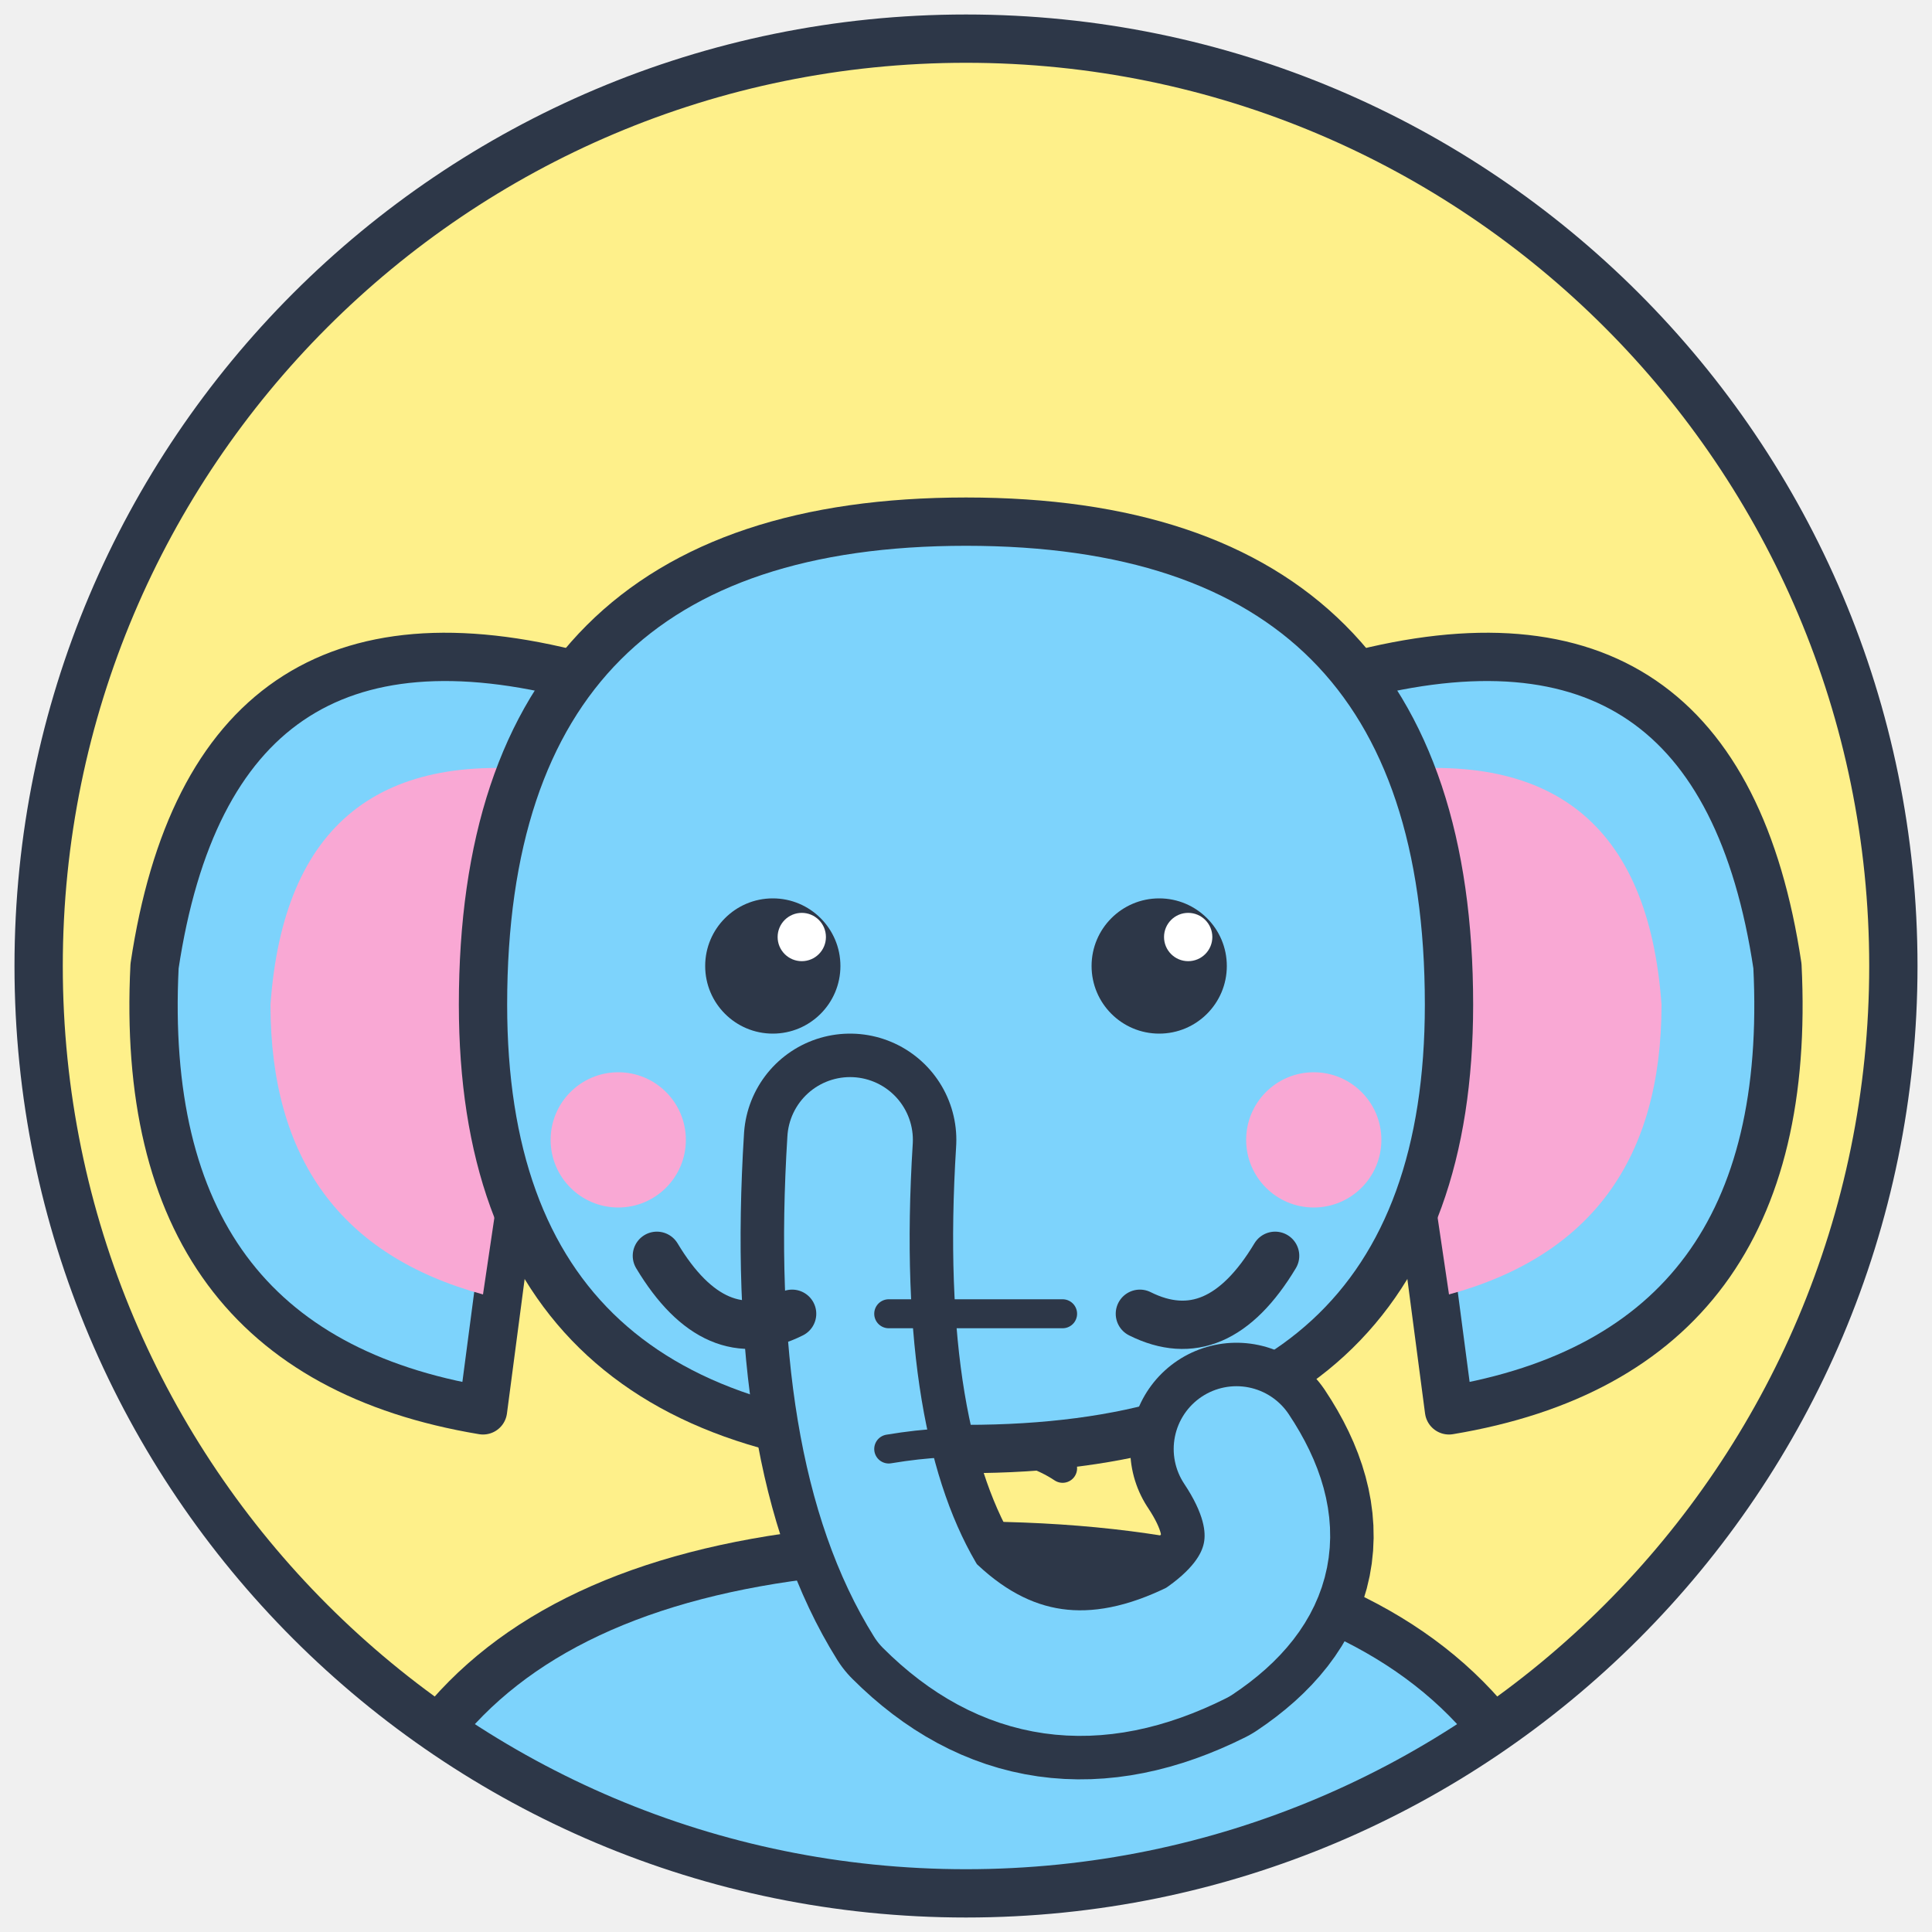
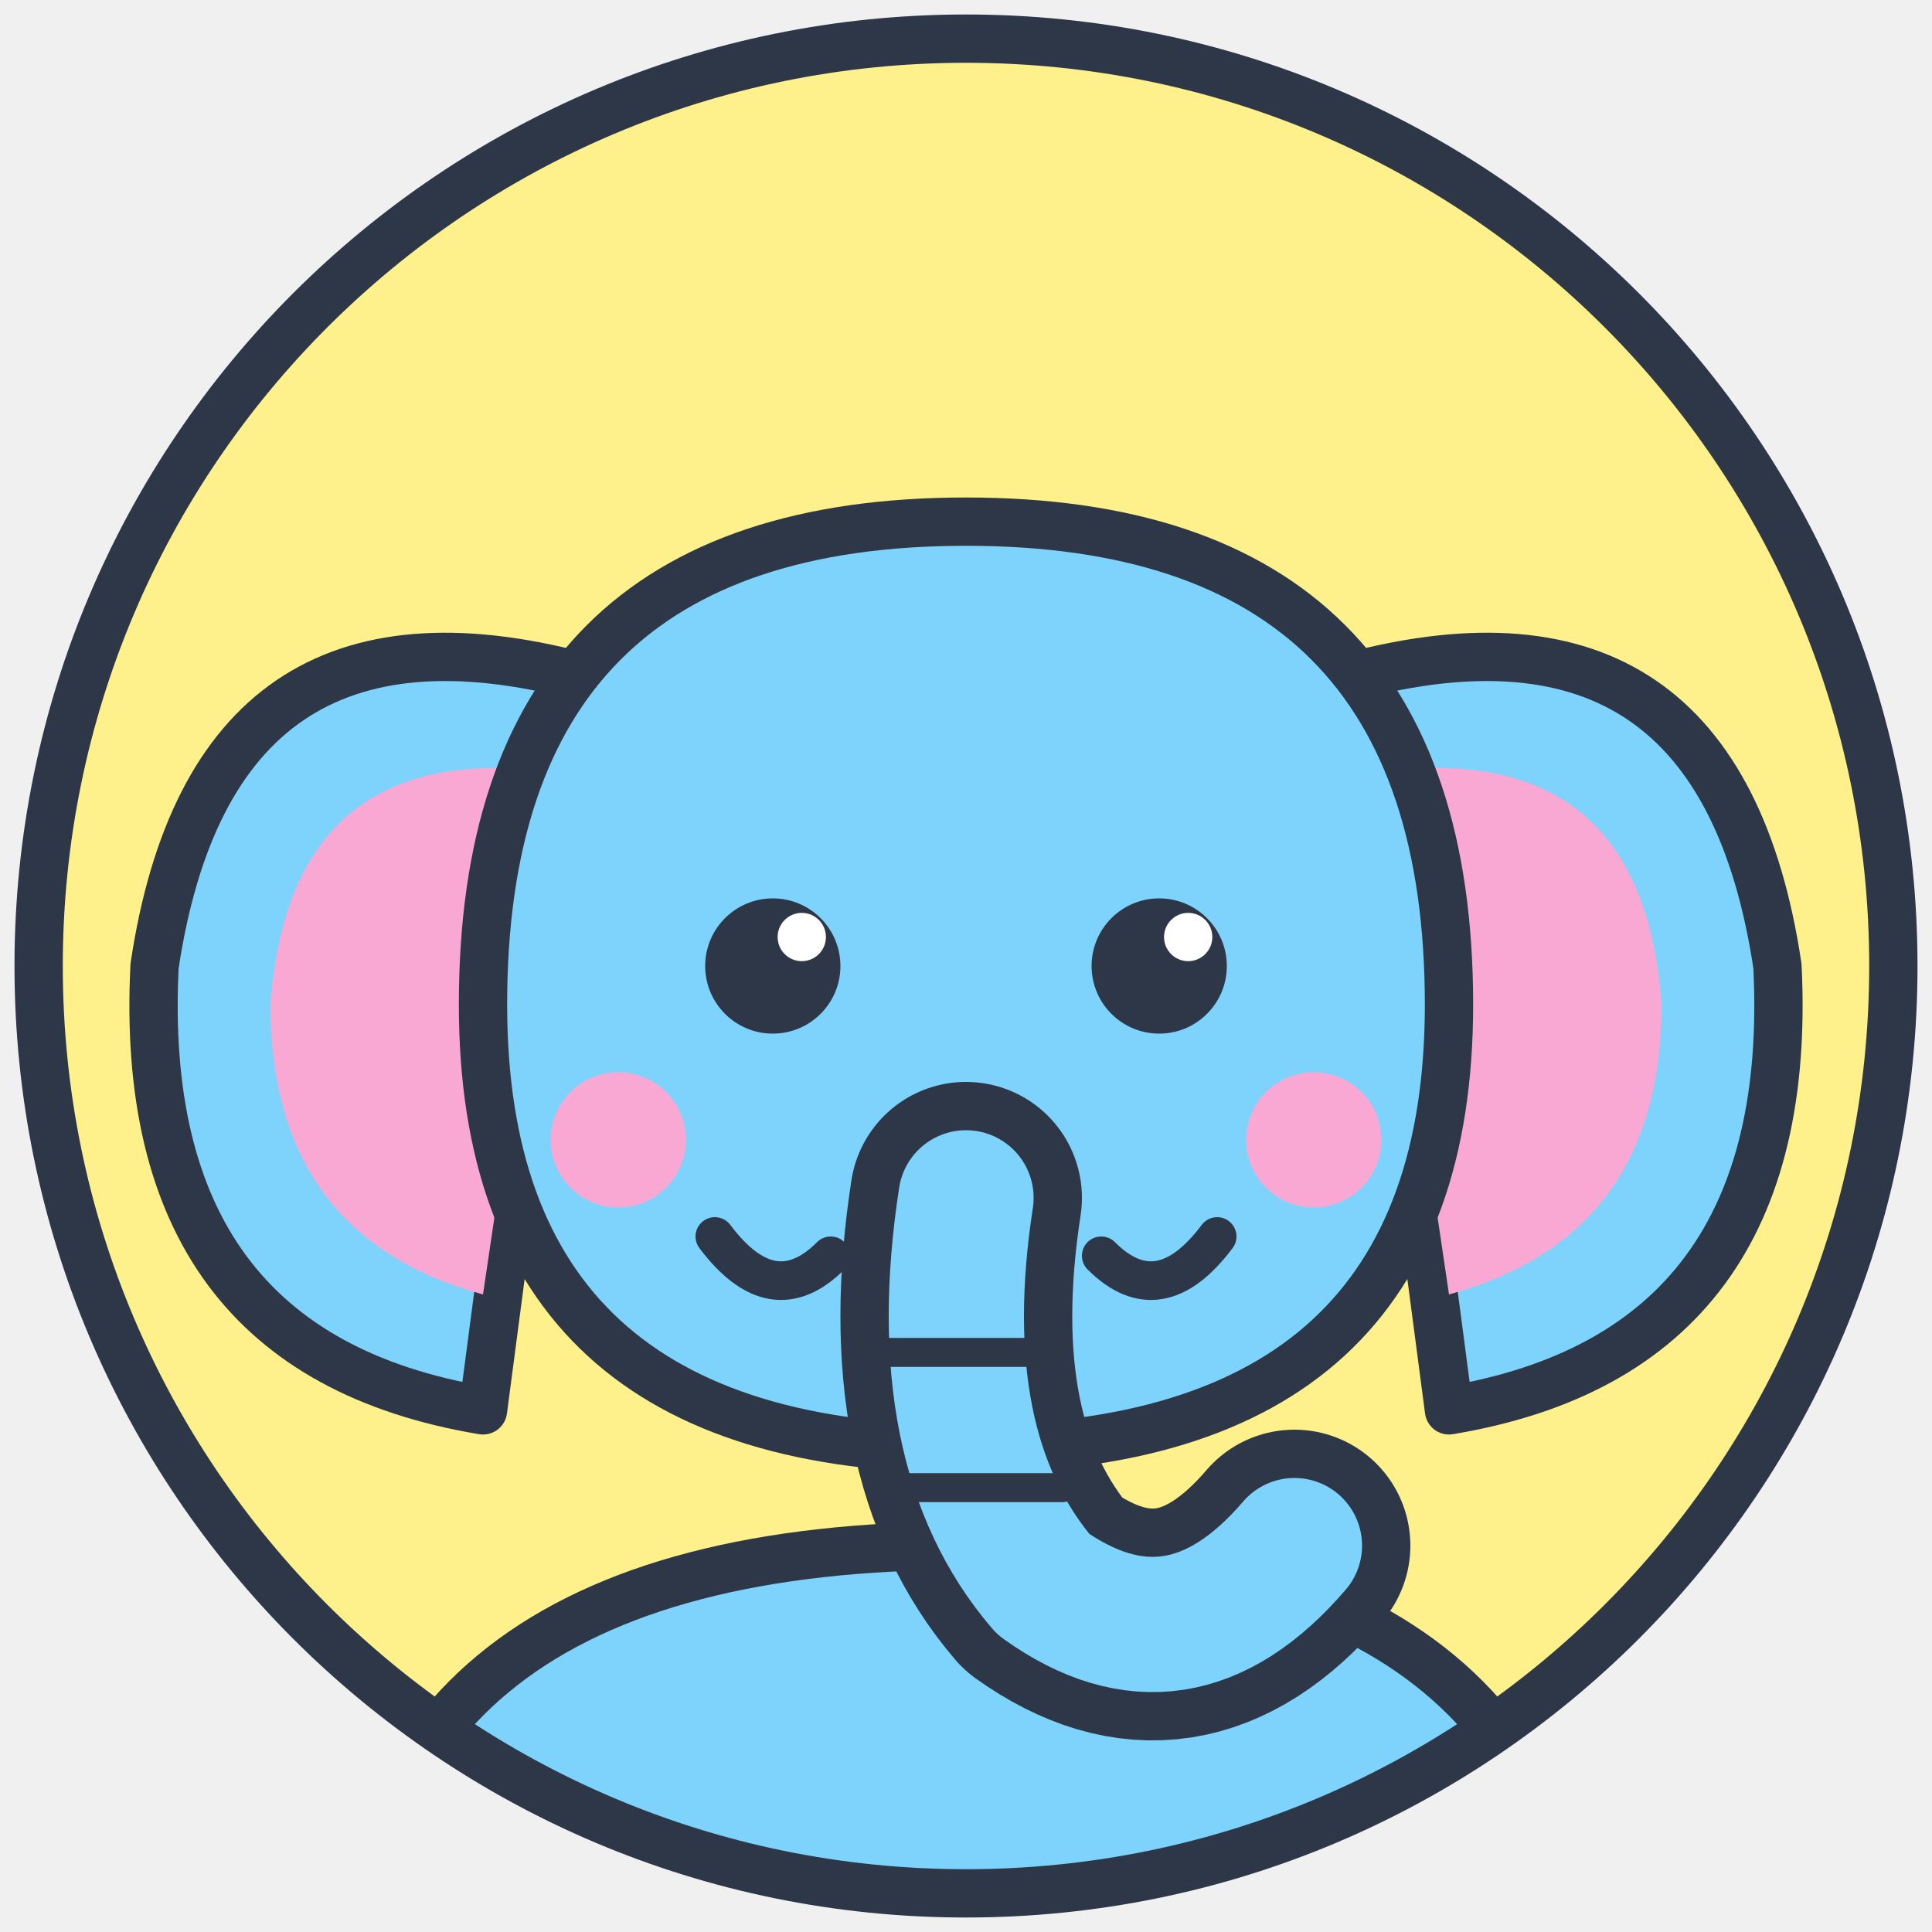
<svg xmlns="http://www.w3.org/2000/svg" viewBox="0 0 200 200" role="img" aria-labelledby="t">
  <defs>
    <clipPath id="c">
      <circle cx="100" cy="100" r="96" />
    </clipPath>
  </defs>
  <circle cx="100" cy="100" r="96" fill="#FEF08A" />
  <g clip-path="url(#c)" stroke="#2D3748" stroke-width="5" stroke-linejoin="round" stroke-linecap="round">
    <path d="M36 210Q36 160 100 160Q164 160 164 210Z" fill="#7DD3FC" />
    <path d="M60 70Q22 60 16 100Q14 140 50 146Z" fill="#7DD3FC" />
    <path d="M140 70Q178 60 184 100Q186 140 150 146Z" fill="#7DD3FC" />
    <path d="M58 80Q30 76 28 104Q28 128 50 134Z" fill="#F9A8D4" stroke="none" />
    <path d="M142 80Q170 76 172 104Q172 128 150 134Z" fill="#F9A8D4" stroke="none" />
    <path d="M50 104Q50 54 100 54Q150 54 150 104Q150 150 100 150Q50 150 50 104Z" fill="#7DD3FC" />
-     <path d="M88 118Q86 150 96 166Q108 178 124 170Q136 162 128 150" fill="none" stroke-width="22" />
-     <path d="M88 118Q86 150 96 166Q108 178 124 170Q136 162 128 150" fill="none" stroke="#7DD3FC" stroke-width="13" />
-     <path d="M92 136H110M92 150Q104 148 110 152" fill="none" stroke-width="3" />
+     <path d="M100 124Q96 150 108 164Q122 174 134 160" fill="none" stroke-width="24" />
+     <path d="M100 124Q96 150 108 164Q122 174 134 160" fill="none" stroke="#7DD3FC" stroke-width="14" />
+     <path d="M92 140H108M94 154H110" fill="none" stroke-width="3" />
    <circle cx="64" cy="118" r="7" fill="#F9A8D4" stroke="none" />
    <circle cx="136" cy="118" r="7" fill="#F9A8D4" stroke="none" />
-     <path d="M68 130Q74 140 82 136M132 130Q126 140 118 136" fill="none" />
+     <path d="M74 128Q80 136 86 130M126 128Q120 136 114 130" fill="none" stroke-width="4" />
    <circle cx="80" cy="100" r="7" fill="#2D3748" stroke="none" />
    <circle cx="120" cy="100" r="7" fill="#2D3748" stroke="none" />
    <circle cx="83" cy="97" r="2.5" fill="#fff" stroke="none" />
    <circle cx="123" cy="97" r="2.5" fill="#fff" stroke="none" />
  </g>
  <circle cx="100" cy="100" r="96" fill="none" stroke="#2D3748" stroke-width="5" />
</svg>
